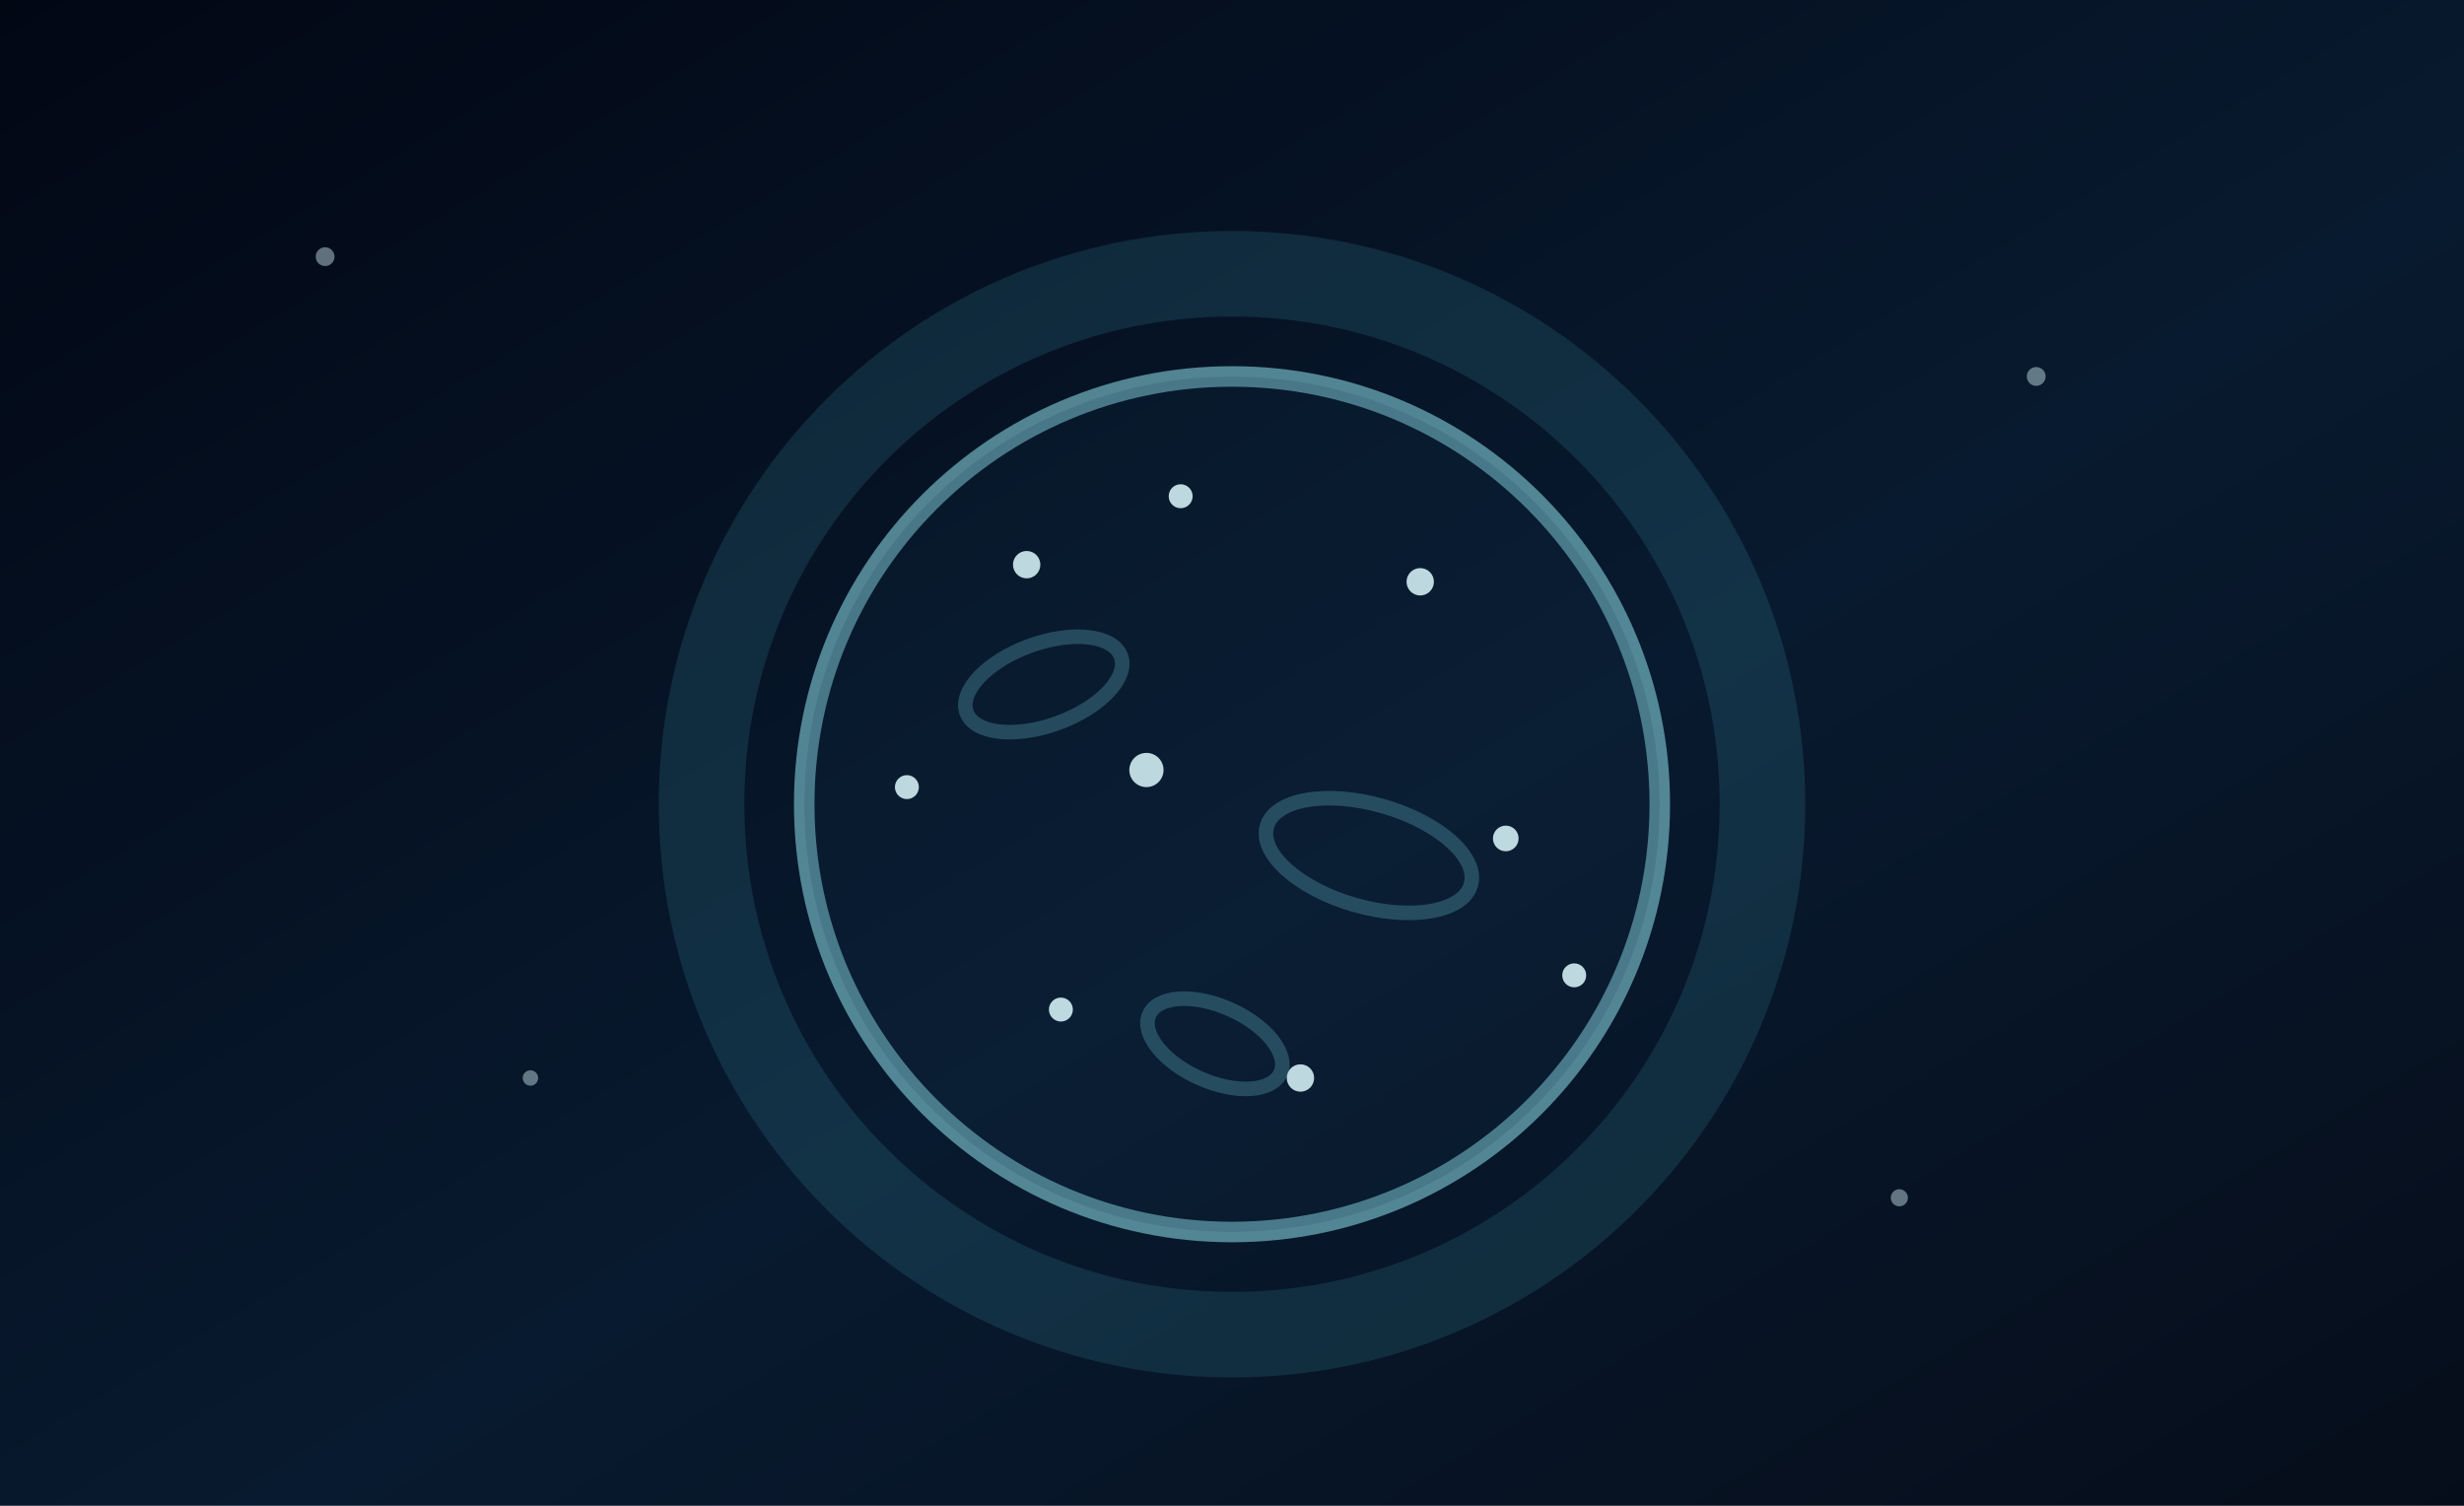
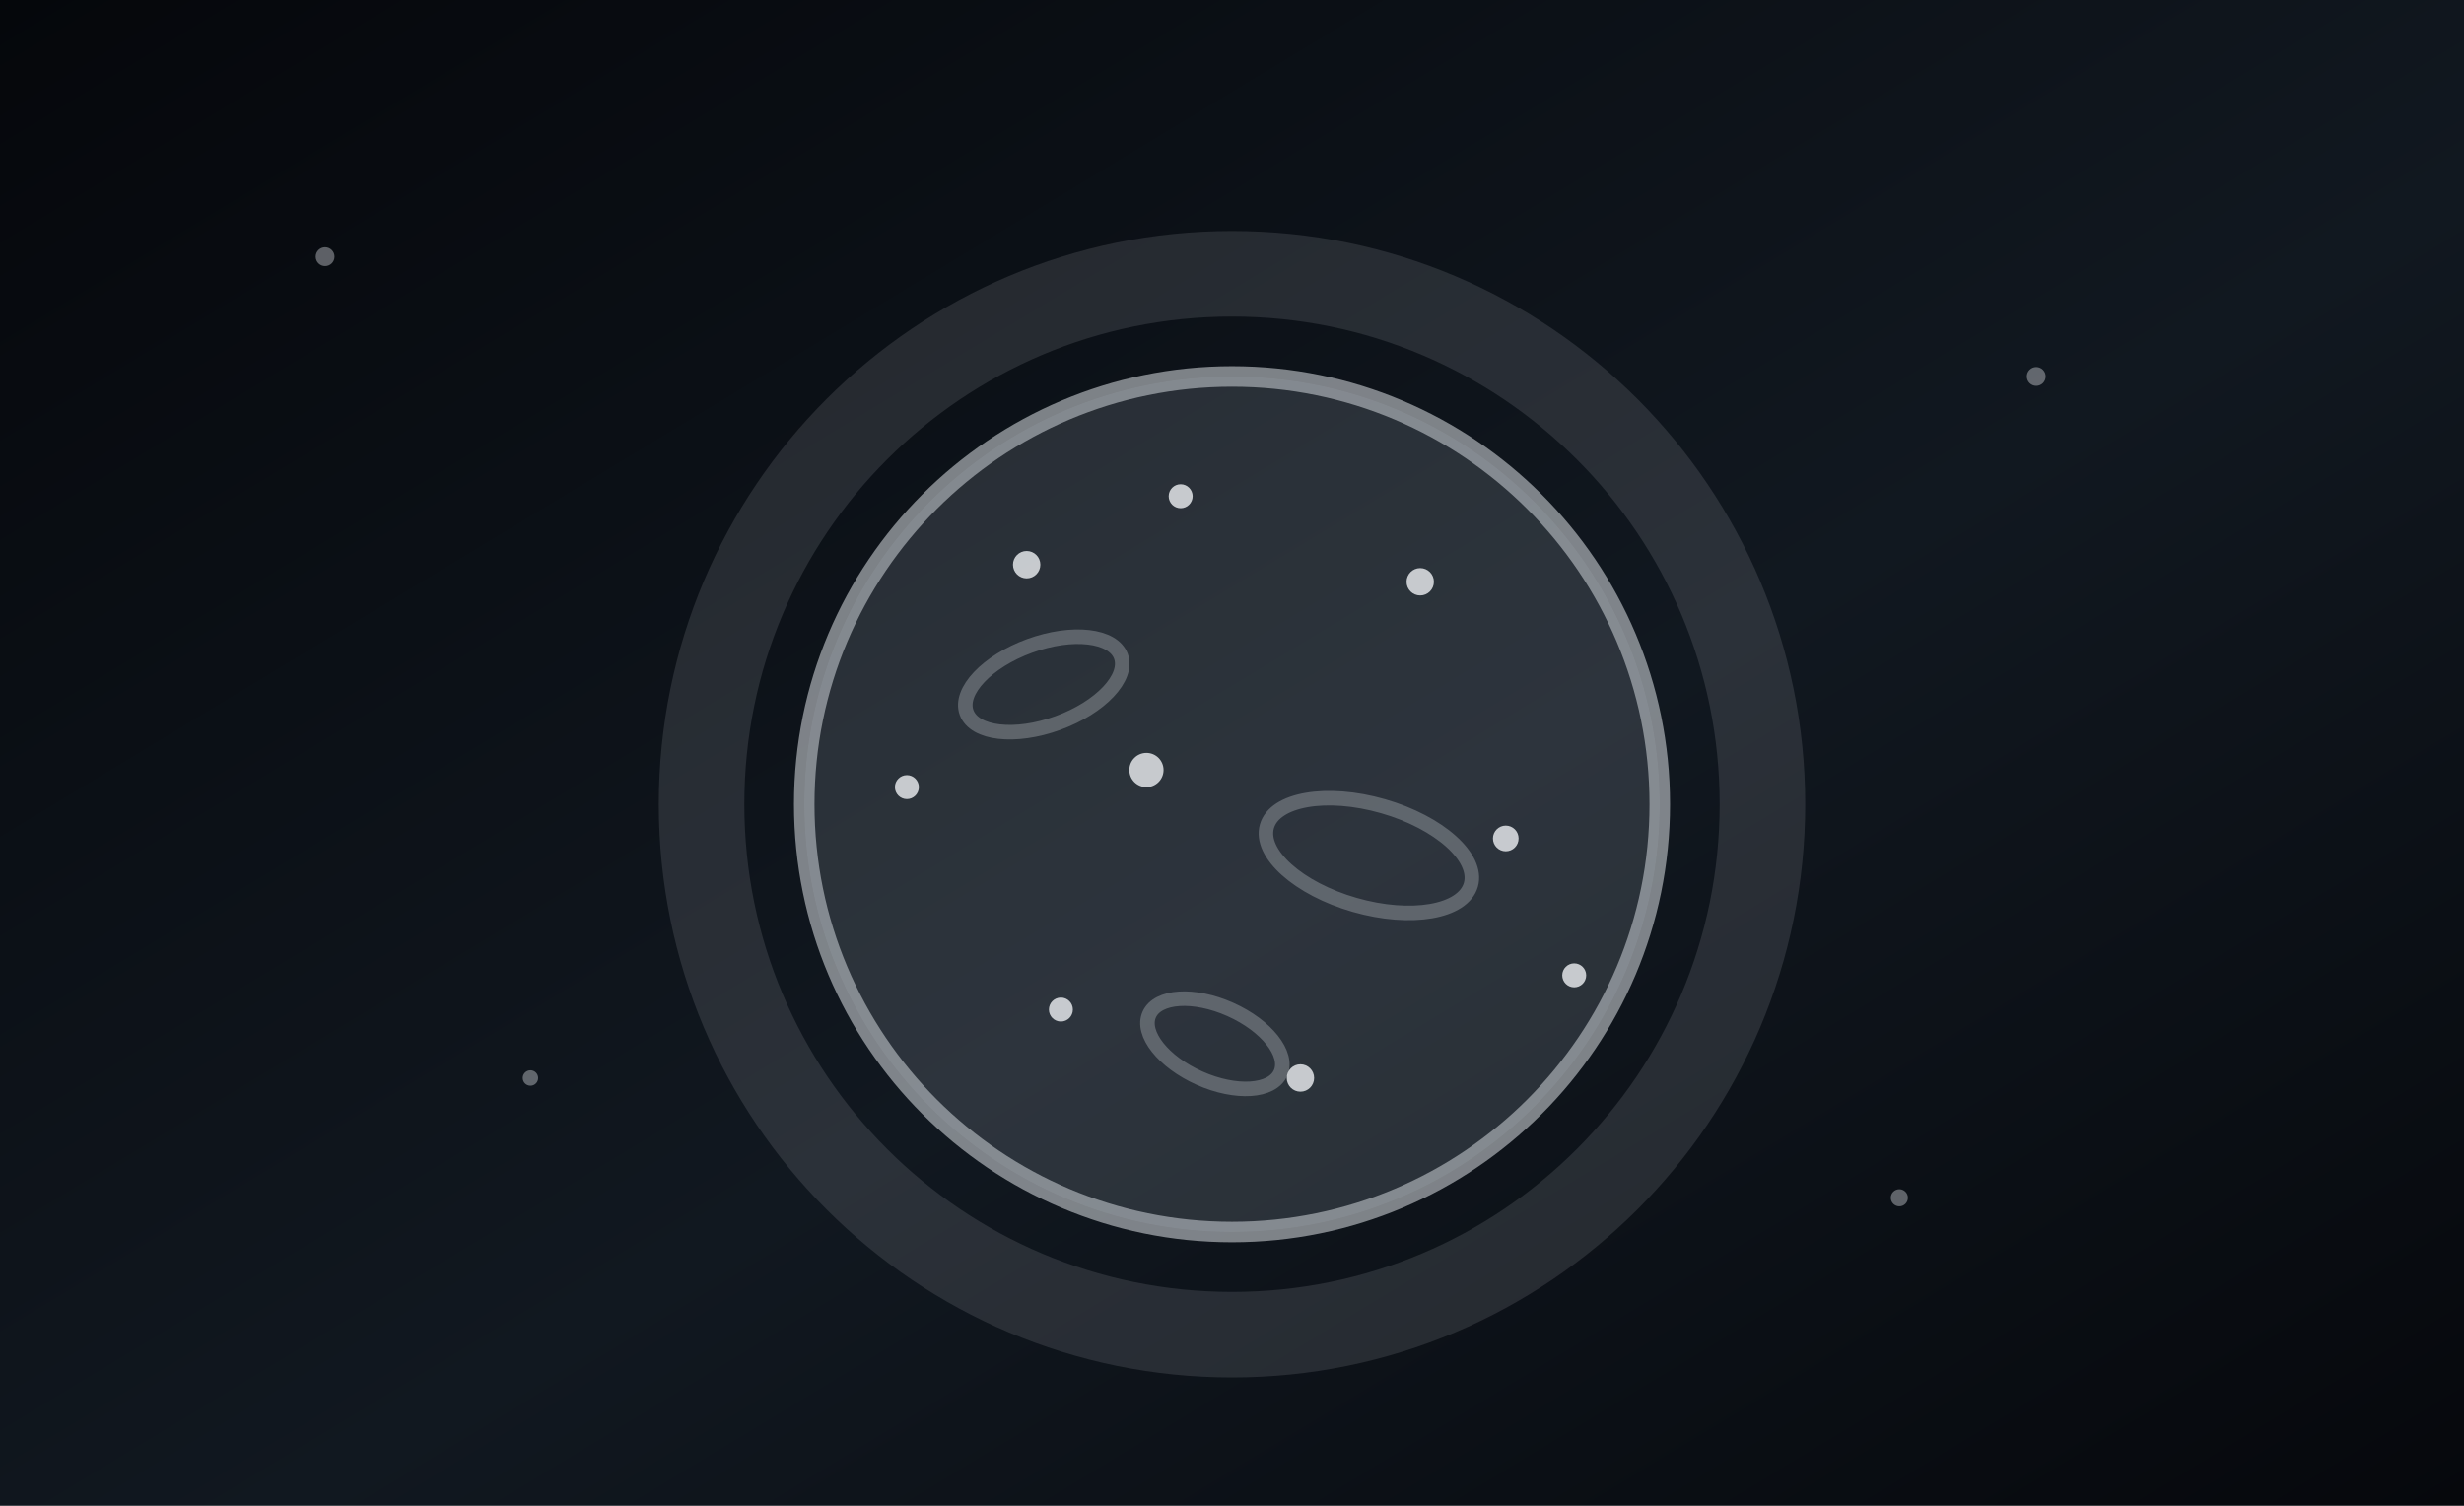
<svg xmlns="http://www.w3.org/2000/svg" viewBox="0 0 144 88">
  <defs>
    <linearGradient id="sky" x1="0" y1="0" x2="1" y2="1">
-       <stop offset="0" stop-color="#020714" />
-       <stop offset=".56" stop-color="#081a2f" />
-       <stop offset="1" stop-color="#060d1a" />
+       <stop offset="0" stop-color="#05070b" />
+       <stop offset=".56" stop-color="#111820" />
+       <stop offset="1" stop-color="#06080c" />
    </linearGradient>
    <clipPath id="moonClip">
      <circle cx="72" cy="47" r="25" />
    </clipPath>
  </defs>
  <rect width="144" height="88" fill="url(#sky)" />
-   <g fill="#dffcff" opacity=".42">
+   <g fill="#e7ebef" opacity=".38">
    <circle cx="19" cy="15" r=".55" />
    <circle cx="31" cy="63" r=".45" />
    <circle cx="119" cy="22" r=".55" />
    <circle cx="111" cy="70" r=".5" />
  </g>
-   <circle cx="72" cy="47" r="31" fill="none" stroke="#5ee7f7" stroke-opacity=".12" stroke-width="5" />
-   <circle cx="72" cy="47" r="25" fill="none" stroke="#9ff7ff" stroke-opacity=".5" stroke-width="1.2" />
+   <circle cx="72" cy="47" r="31" fill="none" stroke="#d7dde4" stroke-opacity=".13" stroke-width="5" />
+   <circle cx="72" cy="47" r="25" fill="none" stroke="#eef2f6" stroke-opacity=".5" stroke-width="1.2" />
  <g clip-path="url(#moonClip)">
-     <circle cx="72" cy="47" r="25" fill="#12324a" opacity=".16" />
-     <g fill="#dffcff" opacity=".84">
+     <circle cx="72" cy="47" r="25" fill="#9da5ae" opacity=".2" />
+     <g fill="#e9ecef" opacity=".82">
      <circle cx="60" cy="33" r=".8" />
      <circle cx="69" cy="29" r=".7" />
      <circle cx="83" cy="34" r=".8" />
      <circle cx="53" cy="46" r=".7" />
      <circle cx="67" cy="45" r="1" />
      <circle cx="88" cy="49" r=".75" />
      <circle cx="62" cy="59" r=".7" />
      <circle cx="76" cy="63" r=".8" />
      <circle cx="92" cy="57" r=".7" />
    </g>
-     <g fill="none" stroke="#8cf4ff" stroke-opacity=".22" stroke-width=".85">
+     <g fill="none" stroke="#f1f4f7" stroke-opacity=".26" stroke-width=".85">
      <ellipse cx="61" cy="40" rx="4.8" ry="2.4" transform="rotate(-20 61 40)" />
      <ellipse cx="80" cy="50" rx="6.2" ry="3" transform="rotate(16 80 50)" />
      <ellipse cx="71" cy="61" rx="4.2" ry="2.2" transform="rotate(24 71 61)" />
    </g>
  </g>
</svg>
